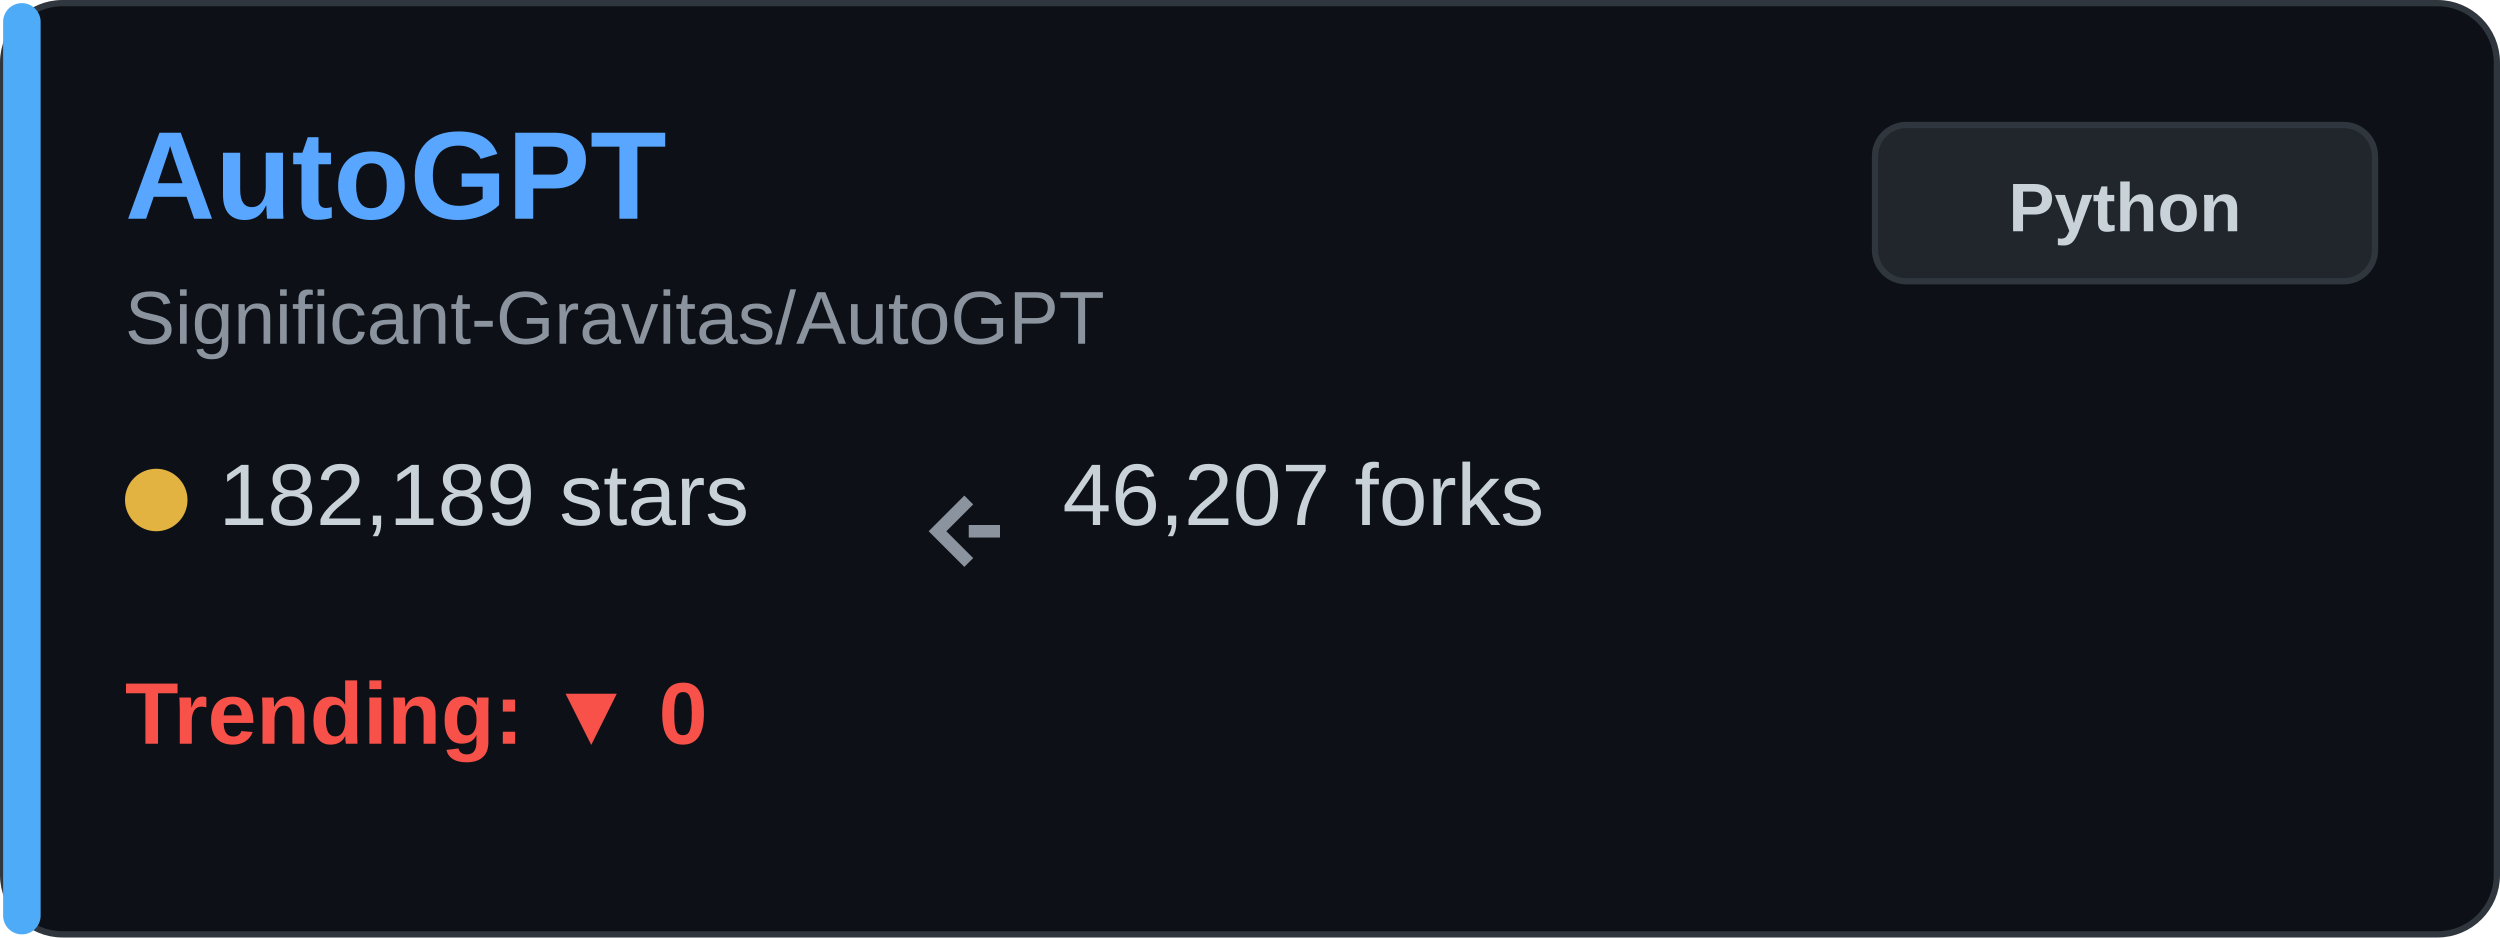
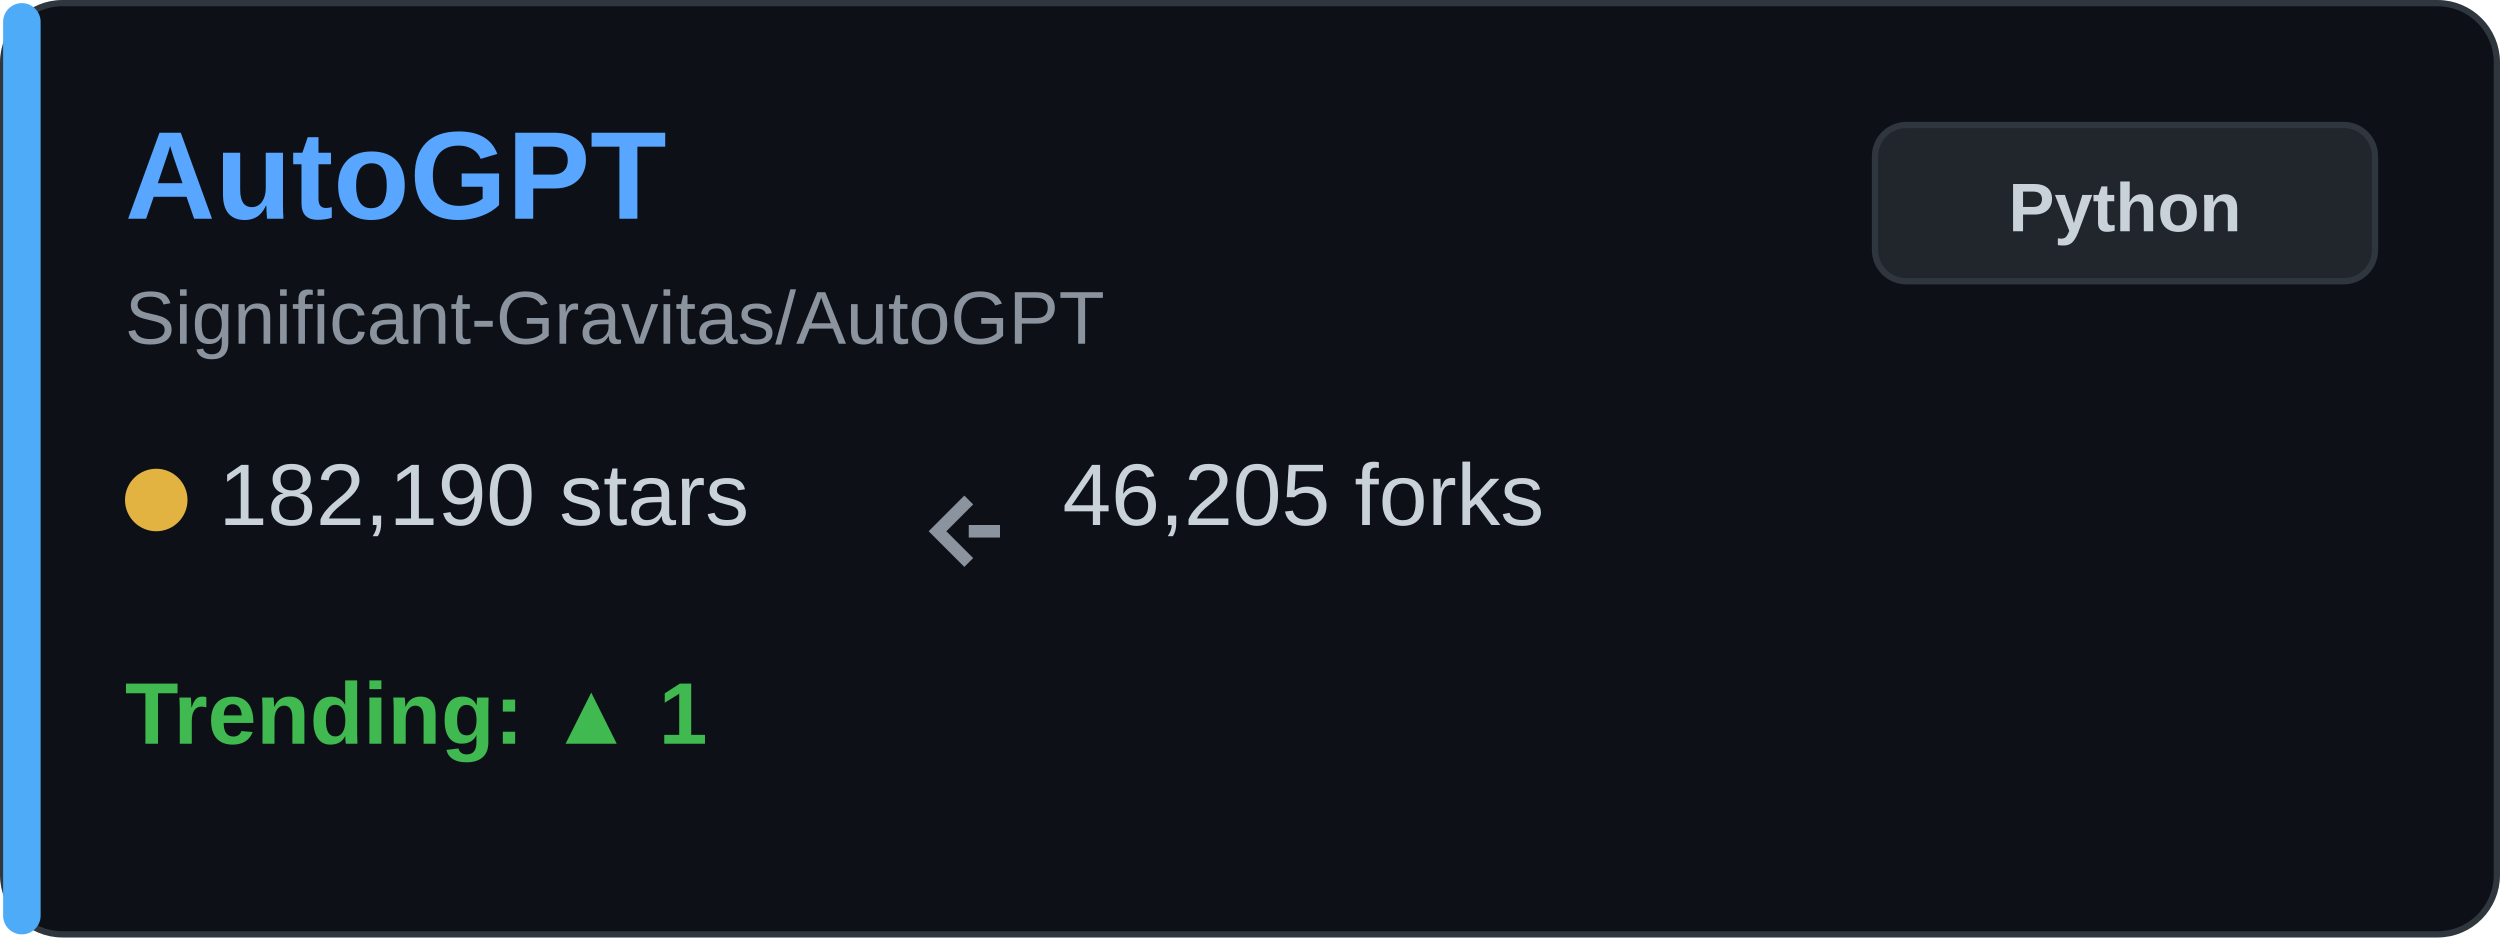
<svg xmlns="http://www.w3.org/2000/svg" width="400" height="150" viewBox="0 0 400 150" fill="none">
  <rect x="0.5" y="0.5" width="399" height="149" rx="9.5" fill="#0d1117" stroke="#30363d" />
  <rect x="0.5" y="0.5" width="6" height="149" rx="3" fill="#4dabf7" />
  <text x="20" y="35" font-family="Arial, sans-serif" font-size="20" font-weight="bold" fill="#58a6ff">AutoGPT</text>
  <text x="20" y="55" font-family="Arial, sans-serif" font-size="12" fill="#8b949e">Significant-Gravitas/AutoGPT</text>
  <g transform="translate(20, 80)">
    <circle cx="5" cy="0" r="5" fill="#e3b341" />
-     <text x="15" y="4" font-family="Arial, sans-serif" font-size="14" fill="#c9d1d9">182,189 stars</text>
+     <text x="15" y="4" font-family="Arial, sans-serif" font-size="14" fill="#c9d1d9">182,190 stars</text>
  </g>
  <g transform="translate(150, 80)">
    <path d="M5 0 L0 5 L5 10 M5 5 L10 5" stroke="#8b949e" stroke-width="2" fill="none" />
-     <text x="20" y="4" font-family="Arial, sans-serif" font-size="14" fill="#c9d1d9">46,207 forks</text>
+     <text x="20" y="4" font-family="Arial, sans-serif" font-size="14" fill="#c9d1d9">46,205 forks</text>
  </g>
  <g transform="translate(20, 115)">
-     <text x="0" y="4" font-family="Arial, sans-serif" font-size="14" font-weight="bold" fill="#f85149">Trending: ▼ 0</text>
+     <text x="0" y="4" font-family="Arial, sans-serif" font-size="14" font-weight="bold" fill="#3fb950">Trending: ▲ 1</text>
  </g>
  <rect x="300" y="20" width="80" height="25" rx="5" fill="#21262d" stroke="#30363d" />
  <text x="340" y="37" font-family="Arial, sans-serif" font-size="11" font-weight="bold" fill="#c9d1d9" text-anchor="middle">Python</text>
</svg>
